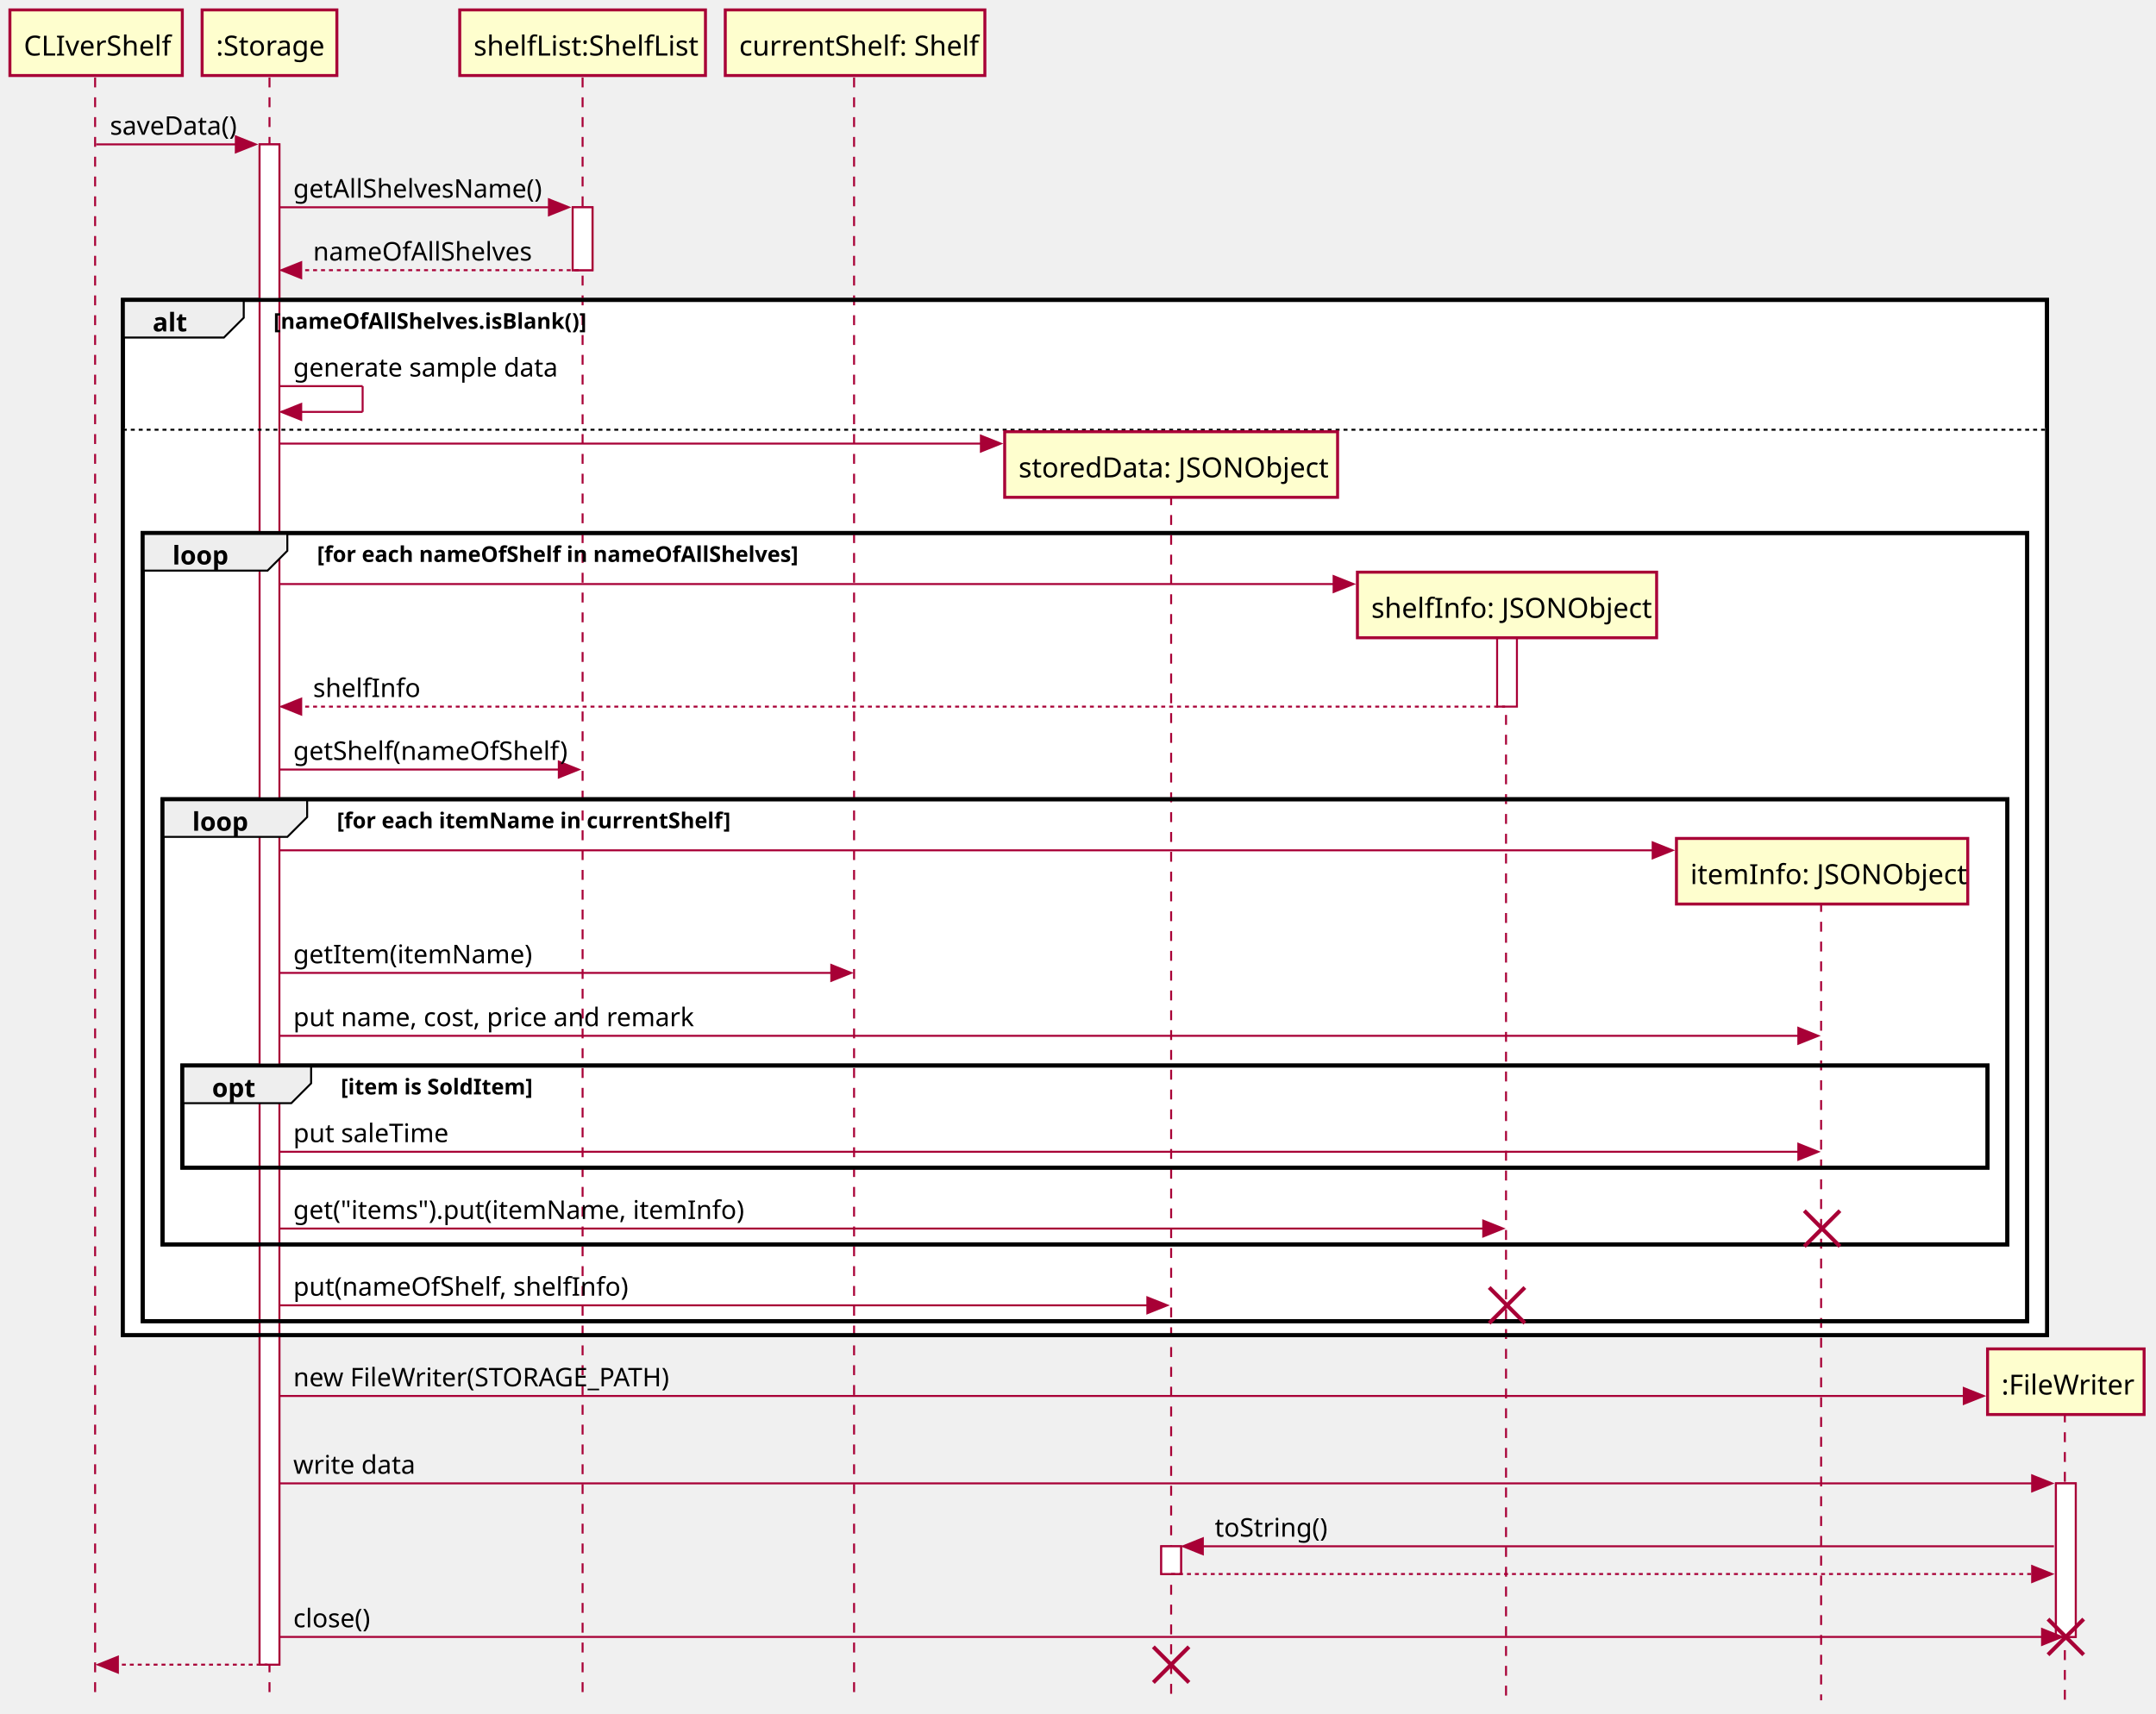
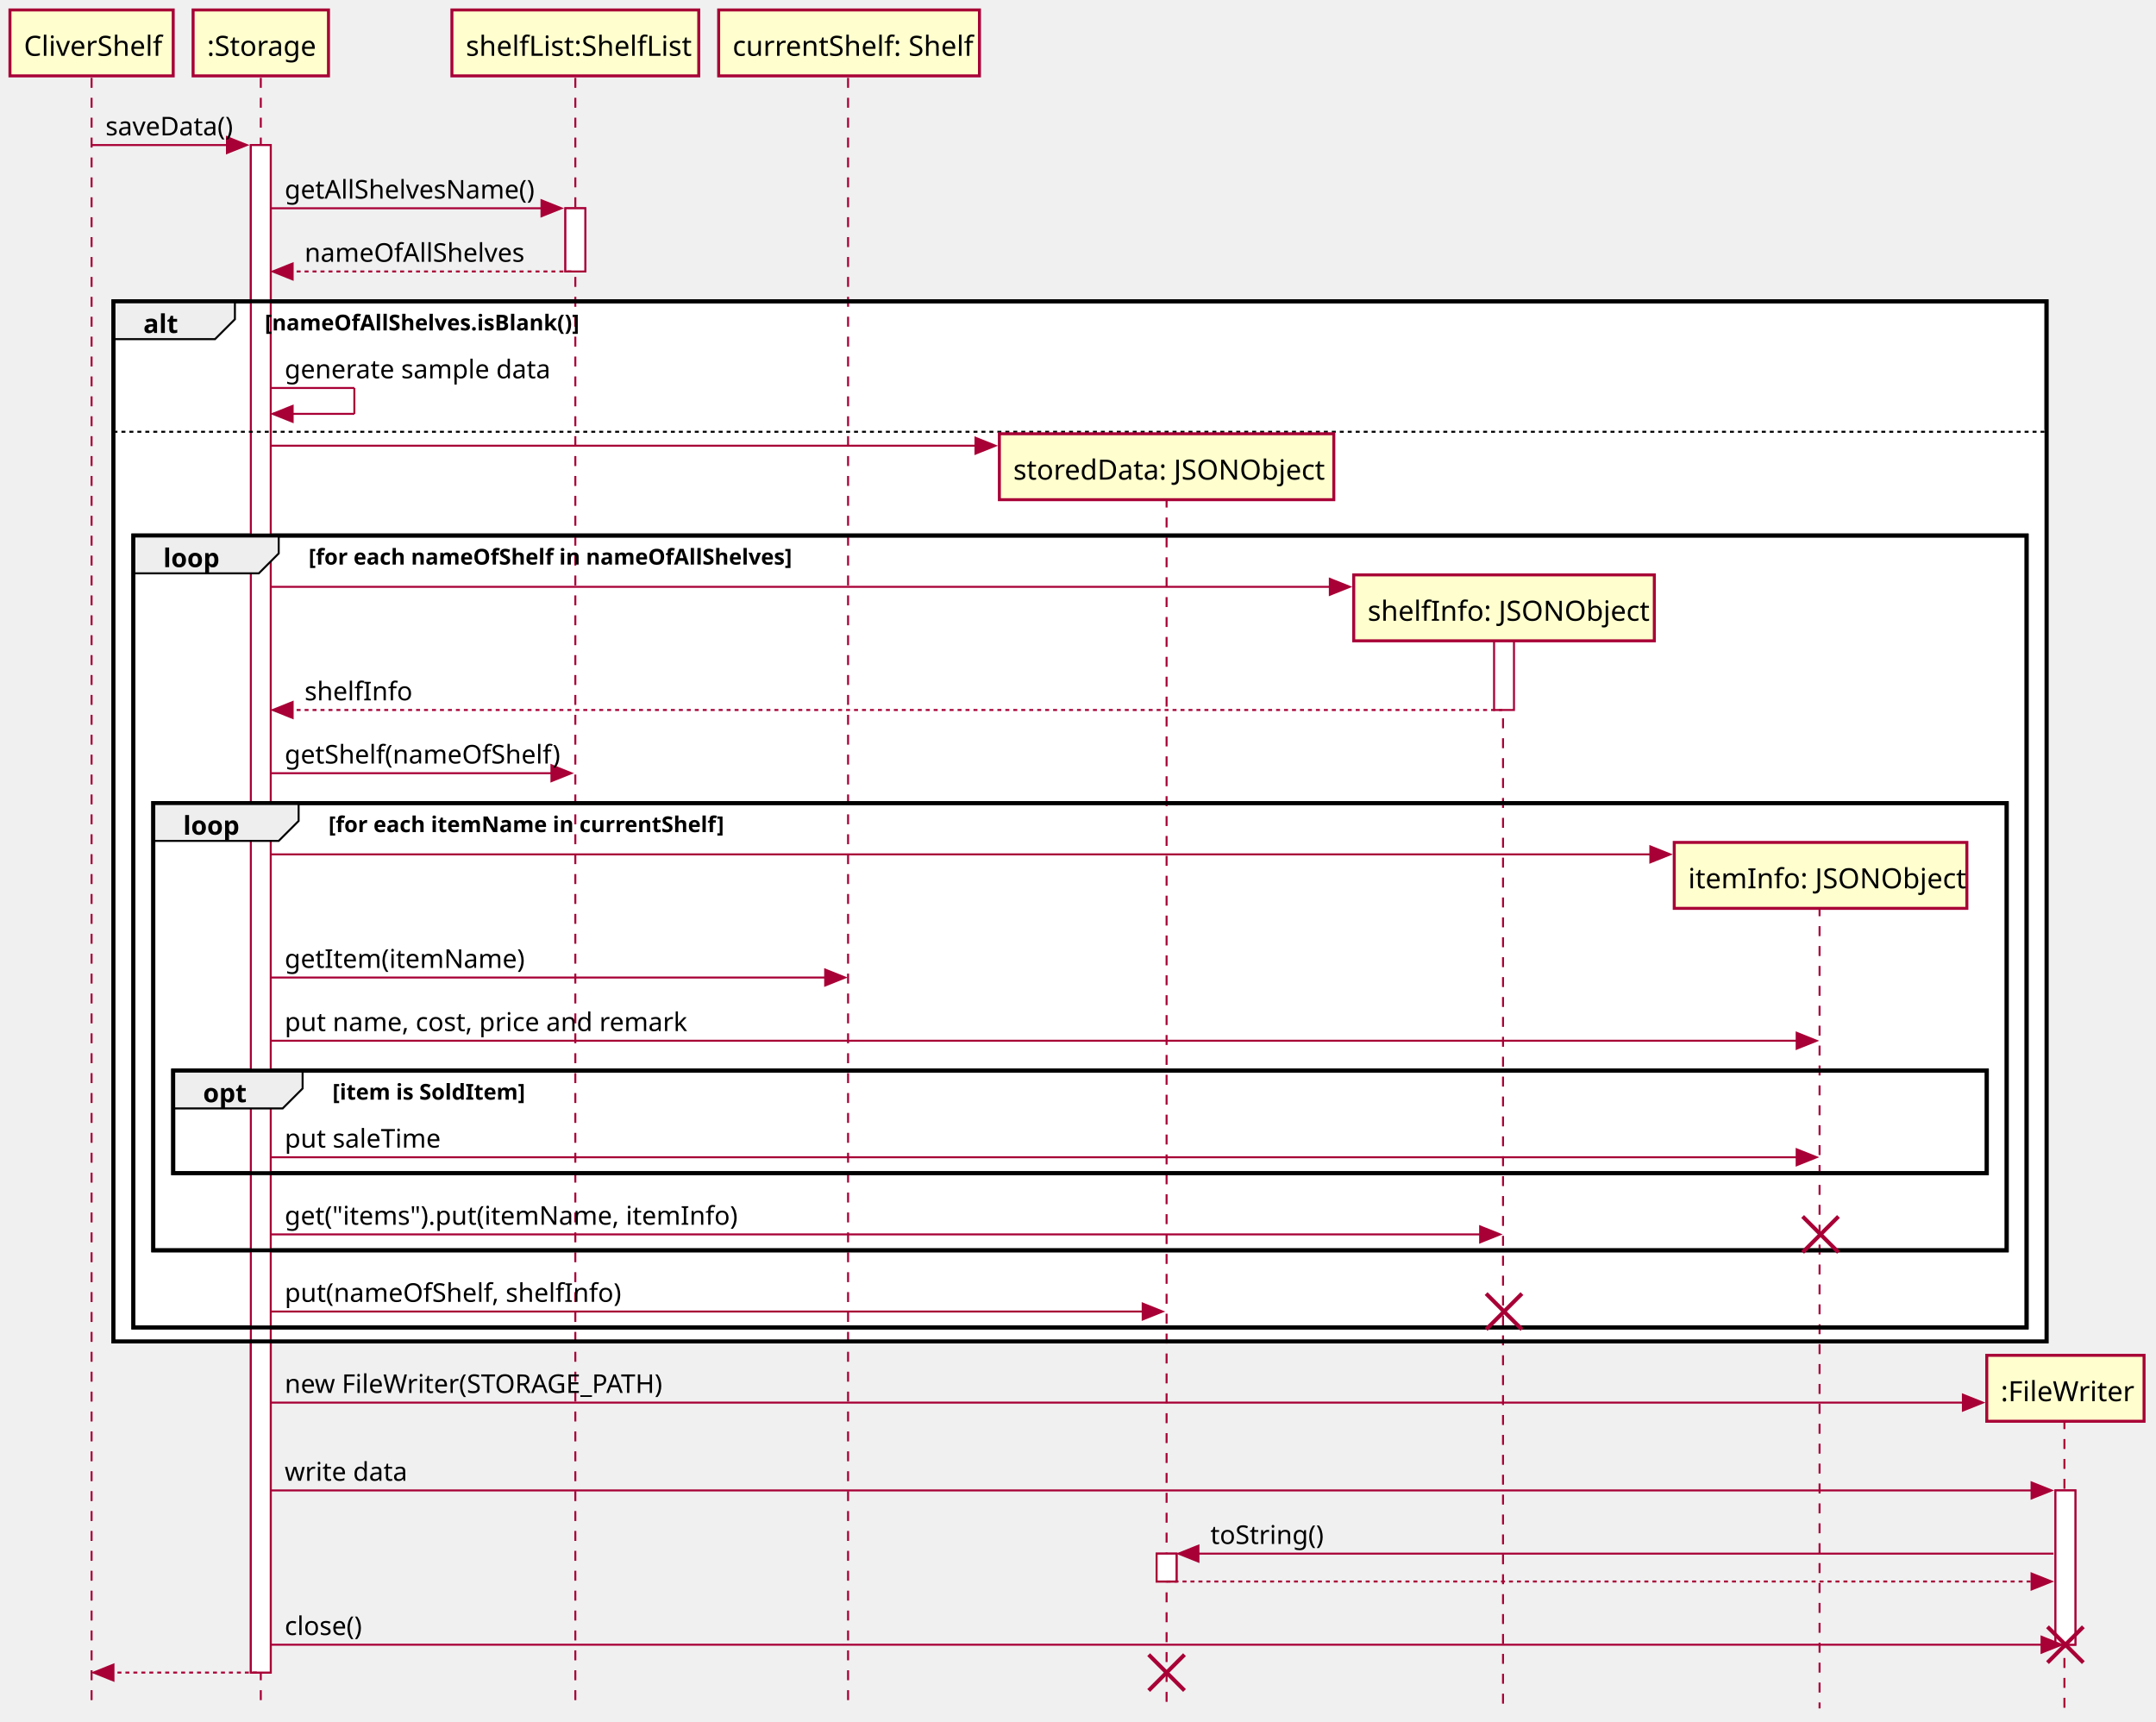
- <svg xmlns="http://www.w3.org/2000/svg" contentScriptType="application/ecmascript" contentStyleType="text/css" height="865px" preserveAspectRatio="none" style="width:1088px;height:865px;background:#FFFFFF;" version="1.1" viewBox="0 0 1088 865" width="1088px" zoomAndPan="magnify">
+ <svg xmlns="http://www.w3.org/2000/svg" contentScriptType="application/ecmascript" contentStyleType="text/css" height="865px" preserveAspectRatio="none" style="width:1083px;height:865px;background:#FFFFFF;" version="1.1" viewBox="0 0 1083 865" width="1083px" zoomAndPan="magnify">
  <defs />
  <g>
-     <rect fill="#FFFFFF" height="767.397" style="stroke:#A80036;stroke-width:1.0;" width="10" x="131" y="72.874" />
-     <rect fill="#FFFFFF" height="31.754" style="stroke:#A80036;stroke-width:1.0;" width="10" x="289" y="104.629" />
-     <rect fill="#FFFFFF" height="14" style="stroke:#A80036;stroke-width:1.0;" width="10" x="586" y="780.517" />
-     <rect fill="#FFFFFF" height="51.874" style="stroke:#A80036;stroke-width:1.0;" width="10" x="755.5" y="304.812" />
-     <rect fill="#FFFFFF" height="77.509" style="stroke:#A80036;stroke-width:1.0;" width="10" x="1037.5" y="748.763" />
-     <rect fill="#FFFFFF" height="522.505" style="stroke:#000000;stroke-width:2.0;" width="971" x="62" y="151.383" />
-     <rect fill="#FFFFFF" height="457.973" style="stroke:none;stroke-width:1.0;" width="971" x="62" y="215.915" />
-     <rect fill="#FFFFFF" height="397.853" style="stroke:#000000;stroke-width:2.0;" width="951" x="72" y="269.035" />
-     <rect fill="#FFFFFF" height="224.692" style="stroke:#000000;stroke-width:2.0;" width="931" x="82" y="403.441" />
-     <rect fill="#FFFFFF" height="51.532" style="stroke:#000000;stroke-width:2.0;" width="911" x="92" y="537.848" />
-     <line style="stroke:#A80036;stroke-width:1.0;stroke-dasharray:5.0,5.0;" x1="48" x2="48" y1="39.12" y2="858.271" />
-     <line style="stroke:#A80036;stroke-width:1.0;stroke-dasharray:5.0,5.0;" x1="136" x2="136" y1="39.12" y2="858.271" />
-     <line style="stroke:#A80036;stroke-width:1.0;stroke-dasharray:5.0,5.0;" x1="294" x2="294" y1="39.12" y2="858.271" />
-     <line style="stroke:#A80036;stroke-width:1.0;stroke-dasharray:5.0,5.0;" x1="431" x2="431" y1="39.12" y2="858.271" />
-     <line style="stroke:#A80036;stroke-width:1.0;stroke-dasharray:5.0,5.0;" x1="591" x2="591" y1="249.975" y2="858.271" />
-     <line style="stroke:#A80036;stroke-width:1.0;stroke-dasharray:5.0,5.0;" x1="760" x2="760" y1="320.873" y2="858.271" />
-     <line style="stroke:#A80036;stroke-width:1.0;stroke-dasharray:5.0,5.0;" x1="919" x2="919" y1="455.279" y2="858.271" />
-     <line style="stroke:#A80036;stroke-width:1.0;stroke-dasharray:5.0,5.0;" x1="1042" x2="1042" y1="712.948" y2="858.271" />
-     <rect fill="#FEFECE" height="33.12" style="stroke:#A80036;stroke-width:1.5;" width="87" x="5" y="5" />
-     <text fill="#000000" font-family="sans-serif" font-size="14" lengthAdjust="spacing" textLength="73" x="12" y="28.044">CLIverShelf</text>
-     <rect fill="#FEFECE" height="33.12" style="stroke:#A80036;stroke-width:1.5;" width="68" x="102" y="5" />
-     <text fill="#000000" font-family="sans-serif" font-size="14" lengthAdjust="spacing" textLength="54" x="109" y="28.044">:Storage</text>
-     <rect fill="#FEFECE" height="33.12" style="stroke:#A80036;stroke-width:1.5;" width="124" x="232" y="5" />
-     <text fill="#000000" font-family="sans-serif" font-size="14" lengthAdjust="spacing" textLength="110" x="239" y="28.044">shelfList:ShelfList</text>
-     <rect fill="#FEFECE" height="33.12" style="stroke:#A80036;stroke-width:1.5;" width="131" x="366" y="5" />
-     <text fill="#000000" font-family="sans-serif" font-size="14" lengthAdjust="spacing" textLength="117" x="373" y="28.044">currentShelf: Shelf</text>
-     <rect fill="#FFFFFF" height="767.397" style="stroke:#A80036;stroke-width:1.0;" width="10" x="131" y="72.874" />
-     <rect fill="#FFFFFF" height="31.754" style="stroke:#A80036;stroke-width:1.0;" width="10" x="289" y="104.629" />
-     <rect fill="#FFFFFF" height="14" style="stroke:#A80036;stroke-width:1.0;" width="10" x="586" y="780.517" />
-     <rect fill="#FFFFFF" height="51.874" style="stroke:#A80036;stroke-width:1.0;" width="10" x="755.5" y="304.812" />
-     <rect fill="#FFFFFF" height="77.509" style="stroke:#A80036;stroke-width:1.0;" width="10" x="1037.5" y="748.763" />
-     <polygon fill="#A80036" points="119,68.874,129,72.874,119,76.874" style="stroke:#A80036;stroke-width:1.0;" />
-     <line style="stroke:#A80036;stroke-width:1.0;" x1="48.5" x2="125" y1="72.874" y2="72.874" />
-     <text fill="#000000" font-family="sans-serif" font-size="13" lengthAdjust="spacing" textLength="61" x="55.5" y="68.018">saveData()</text>
-     <polygon fill="#A80036" points="277,100.629,287,104.629,277,108.629" style="stroke:#A80036;stroke-width:1.0;" />
-     <line style="stroke:#A80036;stroke-width:1.0;" x1="141" x2="283" y1="104.629" y2="104.629" />
-     <text fill="#000000" font-family="sans-serif" font-size="13" lengthAdjust="spacing" textLength="120" x="148" y="99.772">getAllShelvesName()</text>
-     <polygon fill="#A80036" points="152,132.383,142,136.383,152,140.383" style="stroke:#A80036;stroke-width:1.0;" />
-     <line style="stroke:#A80036;stroke-width:1.0;stroke-dasharray:2.0,2.0;" x1="146" x2="293" y1="136.383" y2="136.383" />
-     <text fill="#000000" font-family="sans-serif" font-size="13" lengthAdjust="spacing" textLength="105" x="158" y="131.527">nameOfAllShelves</text>
-     <path d="M62,151.383 L123,151.383 L123,160.383 L113,170.383 L62,170.383 L62,151.383 " fill="#EEEEEE" style="stroke:#000000;stroke-width:1.0;" />
-     <rect fill="none" height="522.505" style="stroke:#000000;stroke-width:2.0;" width="971" x="62" y="151.383" />
-     <text fill="#000000" font-family="sans-serif" font-size="13" font-weight="bold" lengthAdjust="spacing" textLength="16" x="77" y="167.281">alt</text>
-     <text fill="#000000" font-family="sans-serif" font-size="11" font-weight="bold" lengthAdjust="spacing" textLength="160" x="138" y="165.989">[nameOfAllShelves.isBlank()]</text>
-     <line style="stroke:#A80036;stroke-width:1.0;" x1="141" x2="183" y1="194.915" y2="194.915" />
-     <line style="stroke:#A80036;stroke-width:1.0;" x1="183" x2="183" y1="194.915" y2="207.915" />
-     <line style="stroke:#A80036;stroke-width:1.0;" x1="142" x2="183" y1="207.915" y2="207.915" />
-     <polygon fill="#A80036" points="152,203.915,142,207.915,152,211.915" style="stroke:#A80036;stroke-width:1.0;" />
-     <text fill="#000000" font-family="sans-serif" font-size="13" lengthAdjust="spacing" textLength="125" x="148" y="190.059">generate sample data</text>
-     <line style="stroke:#000000;stroke-width:1.0;stroke-dasharray:2.0,2.0;" x1="62" x2="1033" y1="216.915" y2="216.915" />
-     <polygon fill="#A80036" points="495,219.915,505,223.915,495,227.915" style="stroke:#A80036;stroke-width:1.0;" />
-     <line style="stroke:#A80036;stroke-width:1.0;" x1="141" x2="501" y1="223.915" y2="223.915" />
-     <rect fill="#FEFECE" height="33.12" style="stroke:#A80036;stroke-width:1.5;" width="168" x="507" y="217.915" />
-     <text fill="#000000" font-family="sans-serif" font-size="14" lengthAdjust="spacing" textLength="154" x="514" y="240.959">storedData: JSONObject</text>
-     <path d="M72,269.035 L145,269.035 L145,278.035 L135,288.035 L72,288.035 L72,269.035 " fill="#EEEEEE" style="stroke:#000000;stroke-width:1.0;" />
-     <rect fill="none" height="397.853" style="stroke:#000000;stroke-width:2.0;" width="951" x="72" y="269.035" />
-     <text fill="#000000" font-family="sans-serif" font-size="13" font-weight="bold" lengthAdjust="spacing" textLength="28" x="87" y="284.933">loop</text>
-     <text fill="#000000" font-family="sans-serif" font-size="11" font-weight="bold" lengthAdjust="spacing" textLength="244" x="160" y="283.641">[for each nameOfShelf in nameOfAllShelves]</text>
-     <polygon fill="#A80036" points="673,290.812,683,294.812,673,298.812" style="stroke:#A80036;stroke-width:1.0;" />
-     <line style="stroke:#A80036;stroke-width:1.0;" x1="141" x2="679" y1="294.812" y2="294.812" />
-     <rect fill="#FEFECE" height="33.12" style="stroke:#A80036;stroke-width:1.5;" width="151" x="685" y="288.812" />
-     <text fill="#000000" font-family="sans-serif" font-size="14" lengthAdjust="spacing" textLength="137" x="692" y="311.856">shelfInfo: JSONObject</text>
-     <polygon fill="#A80036" points="152,352.687,142,356.687,152,360.687" style="stroke:#A80036;stroke-width:1.0;" />
-     <line style="stroke:#A80036;stroke-width:1.0;stroke-dasharray:2.0,2.0;" x1="146" x2="759.5" y1="356.687" y2="356.687" />
-     <text fill="#000000" font-family="sans-serif" font-size="13" lengthAdjust="spacing" textLength="47" x="158" y="351.831">shelfInfo</text>
-     <polygon fill="#A80036" points="282,384.441,292,388.441,282,392.441" style="stroke:#A80036;stroke-width:1.0;" />
-     <line style="stroke:#A80036;stroke-width:1.0;" x1="141" x2="288" y1="388.441" y2="388.441" />
-     <text fill="#000000" font-family="sans-serif" font-size="13" lengthAdjust="spacing" textLength="129" x="148" y="383.585">getShelf(nameOfShelf)</text>
-     <path d="M82,403.441 L155,403.441 L155,412.441 L145,422.441 L82,422.441 L82,403.441 " fill="#EEEEEE" style="stroke:#000000;stroke-width:1.0;" />
-     <rect fill="none" height="224.692" style="stroke:#000000;stroke-width:2.0;" width="931" x="82" y="403.441" />
-     <text fill="#000000" font-family="sans-serif" font-size="13" font-weight="bold" lengthAdjust="spacing" textLength="28" x="97" y="419.339">loop</text>
-     <text fill="#000000" font-family="sans-serif" font-size="11" font-weight="bold" lengthAdjust="spacing" textLength="197" x="170" y="418.047">[for each itemName in currentShelf]</text>
-     <polygon fill="#A80036" points="834,425.219,844,429.219,834,433.219" style="stroke:#A80036;stroke-width:1.0;" />
-     <line style="stroke:#A80036;stroke-width:1.0;" x1="141" x2="840" y1="429.219" y2="429.219" />
-     <rect fill="#FEFECE" height="33.12" style="stroke:#A80036;stroke-width:1.5;" width="147" x="846" y="423.219" />
-     <text fill="#000000" font-family="sans-serif" font-size="14" lengthAdjust="spacing" textLength="133" x="853" y="446.263">itemInfo: JSONObject</text>
-     <polygon fill="#A80036" points="419.5,487.093,429.5,491.093,419.5,495.093" style="stroke:#A80036;stroke-width:1.0;" />
-     <line style="stroke:#A80036;stroke-width:1.0;" x1="141" x2="425.5" y1="491.093" y2="491.093" />
-     <text fill="#000000" font-family="sans-serif" font-size="13" lengthAdjust="spacing" textLength="110" x="148" y="486.237">getItem(itemName)</text>
-     <polygon fill="#A80036" points="907.5,518.848,917.5,522.848,907.5,526.848" style="stroke:#A80036;stroke-width:1.0;" />
-     <line style="stroke:#A80036;stroke-width:1.0;" x1="141" x2="913.5" y1="522.848" y2="522.848" />
-     <text fill="#000000" font-family="sans-serif" font-size="13" lengthAdjust="spacing" textLength="192" x="148" y="517.991">put name, cost, price and remark</text>
-     <path d="M92,537.848 L157,537.848 L157,546.848 L147,556.848 L92,556.848 L92,537.848 " fill="#EEEEEE" style="stroke:#000000;stroke-width:1.0;" />
-     <rect fill="none" height="51.532" style="stroke:#000000;stroke-width:2.0;" width="911" x="92" y="537.848" />
-     <text fill="#000000" font-family="sans-serif" font-size="13" font-weight="bold" lengthAdjust="spacing" textLength="20" x="107" y="553.746">opt</text>
-     <text fill="#000000" font-family="sans-serif" font-size="11" font-weight="bold" lengthAdjust="spacing" textLength="98" x="172" y="552.454">[item is SoldItem]</text>
-     <polygon fill="#A80036" points="907.5,577.379,917.5,581.379,907.5,585.379" style="stroke:#A80036;stroke-width:1.0;" />
-     <line style="stroke:#A80036;stroke-width:1.0;" x1="141" x2="913.5" y1="581.379" y2="581.379" />
-     <text fill="#000000" font-family="sans-serif" font-size="13" lengthAdjust="spacing" textLength="74" x="148" y="576.523">put saleTime</text>
-     <polygon fill="#A80036" points="748.5,616.134,758.5,620.134,748.5,624.134" style="stroke:#A80036;stroke-width:1.0;" />
-     <line style="stroke:#A80036;stroke-width:1.0;" x1="141" x2="754.5" y1="620.134" y2="620.134" />
-     <text fill="#000000" font-family="sans-serif" font-size="13" lengthAdjust="spacing" textLength="210" x="148" y="615.277">get("items").put(itemName, itemInfo)</text>
-     <line style="stroke:#A80036;stroke-width:2.0;" x1="910.5" x2="928.5" y1="611.134" y2="629.134" />
-     <line style="stroke:#A80036;stroke-width:2.0;" x1="910.5" x2="928.5" y1="629.134" y2="611.134" />
-     <polygon fill="#A80036" points="579,654.888,589,658.888,579,662.888" style="stroke:#A80036;stroke-width:1.0;" />
-     <line style="stroke:#A80036;stroke-width:1.0;" x1="141" x2="585" y1="658.888" y2="658.888" />
-     <text fill="#000000" font-family="sans-serif" font-size="13" lengthAdjust="spacing" textLength="155" x="148" y="654.032">put(nameOfShelf, shelfInfo)</text>
-     <line style="stroke:#A80036;stroke-width:2.0;" x1="751.5" x2="769.5" y1="649.888" y2="667.888" />
-     <line style="stroke:#A80036;stroke-width:2.0;" x1="751.5" x2="769.5" y1="667.888" y2="649.888" />
-     <polygon fill="#A80036" points="991,700.643,1001,704.643,991,708.643" style="stroke:#A80036;stroke-width:1.0;" />
-     <line style="stroke:#A80036;stroke-width:1.0;" x1="141" x2="997" y1="704.643" y2="704.643" />
-     <text fill="#000000" font-family="sans-serif" font-size="13" lengthAdjust="spacing" textLength="195" x="148" y="699.786">new FileWriter(STORAGE_PATH)</text>
-     <rect fill="#FEFECE" height="33.12" style="stroke:#A80036;stroke-width:1.5;" width="79" x="1003" y="680.888" />
-     <text fill="#000000" font-family="sans-serif" font-size="14" lengthAdjust="spacing" textLength="65" x="1010" y="703.932">:FileWriter</text>
-     <polygon fill="#A80036" points="1025.5,744.763,1035.5,748.763,1025.5,752.763" style="stroke:#A80036;stroke-width:1.0;" />
-     <line style="stroke:#A80036;stroke-width:1.0;" x1="141" x2="1031.5" y1="748.763" y2="748.763" />
-     <text fill="#000000" font-family="sans-serif" font-size="13" lengthAdjust="spacing" textLength="56" x="148" y="743.906">write data</text>
-     <polygon fill="#A80036" points="607,776.517,597,780.517,607,784.517" style="stroke:#A80036;stroke-width:1.0;" />
-     <line style="stroke:#A80036;stroke-width:1.0;" x1="601" x2="1036.5" y1="780.517" y2="780.517" />
-     <text fill="#000000" font-family="sans-serif" font-size="13" lengthAdjust="spacing" textLength="53" x="613" y="775.661">toString()</text>
-     <polygon fill="#A80036" points="1025.5,790.517,1035.5,794.517,1025.5,798.517" style="stroke:#A80036;stroke-width:1.0;" />
-     <line style="stroke:#A80036;stroke-width:1.0;stroke-dasharray:2.0,2.0;" x1="591" x2="1031.5" y1="794.517" y2="794.517" />
-     <polygon fill="#A80036" points="1030.5,822.271,1040.5,826.271,1030.5,830.271" style="stroke:#A80036;stroke-width:1.0;" />
-     <line style="stroke:#A80036;stroke-width:1.0;" x1="141" x2="1036.5" y1="826.271" y2="826.271" />
-     <text fill="#000000" font-family="sans-serif" font-size="13" lengthAdjust="spacing" textLength="39" x="148" y="821.415">close()</text>
-     <line style="stroke:#A80036;stroke-width:2.0;" x1="1033.5" x2="1051.5" y1="817.271" y2="835.271" />
-     <line style="stroke:#A80036;stroke-width:2.0;" x1="1033.5" x2="1051.5" y1="835.271" y2="817.271" />
-     <polygon fill="#A80036" points="59.5,836.271,49.5,840.271,59.5,844.271" style="stroke:#A80036;stroke-width:1.0;" />
-     <line style="stroke:#A80036;stroke-width:1.0;stroke-dasharray:2.0,2.0;" x1="53.5" x2="135" y1="840.271" y2="840.271" />
-     <line style="stroke:#A80036;stroke-width:2.0;" x1="582" x2="600" y1="831.271" y2="849.271" />
-     <line style="stroke:#A80036;stroke-width:2.0;" x1="582" x2="600" y1="849.271" y2="831.271" />
+     <rect fill="#FFFFFF" height="767.397" style="stroke:#A80036;stroke-width:1.0;" width="10" x="126" y="72.874" />
+     <rect fill="#FFFFFF" height="31.754" style="stroke:#A80036;stroke-width:1.0;" width="10" x="284" y="104.629" />
+     <rect fill="#FFFFFF" height="14" style="stroke:#A80036;stroke-width:1.0;" width="10" x="581" y="780.517" />
+     <rect fill="#FFFFFF" height="51.874" style="stroke:#A80036;stroke-width:1.0;" width="10" x="750.5" y="304.812" />
+     <rect fill="#FFFFFF" height="77.509" style="stroke:#A80036;stroke-width:1.0;" width="10" x="1032.5" y="748.763" />
+     <rect fill="#FFFFFF" height="522.505" style="stroke:#000000;stroke-width:2.0;" width="971" x="57" y="151.383" />
+     <rect fill="#FFFFFF" height="457.973" style="stroke:none;stroke-width:1.0;" width="971" x="57" y="215.915" />
+     <rect fill="#FFFFFF" height="397.853" style="stroke:#000000;stroke-width:2.0;" width="951" x="67" y="269.035" />
+     <rect fill="#FFFFFF" height="224.692" style="stroke:#000000;stroke-width:2.0;" width="931" x="77" y="403.441" />
+     <rect fill="#FFFFFF" height="51.532" style="stroke:#000000;stroke-width:2.0;" width="911" x="87" y="537.848" />
+     <line style="stroke:#A80036;stroke-width:1.0;stroke-dasharray:5.0,5.0;" x1="46" x2="46" y1="39.12" y2="858.271" />
+     <line style="stroke:#A80036;stroke-width:1.0;stroke-dasharray:5.0,5.0;" x1="131" x2="131" y1="39.12" y2="858.271" />
+     <line style="stroke:#A80036;stroke-width:1.0;stroke-dasharray:5.0,5.0;" x1="289" x2="289" y1="39.12" y2="858.271" />
+     <line style="stroke:#A80036;stroke-width:1.0;stroke-dasharray:5.0,5.0;" x1="426" x2="426" y1="39.12" y2="858.271" />
+     <line style="stroke:#A80036;stroke-width:1.0;stroke-dasharray:5.0,5.0;" x1="586" x2="586" y1="249.975" y2="858.271" />
+     <line style="stroke:#A80036;stroke-width:1.0;stroke-dasharray:5.0,5.0;" x1="755" x2="755" y1="320.873" y2="858.271" />
+     <line style="stroke:#A80036;stroke-width:1.0;stroke-dasharray:5.0,5.0;" x1="914" x2="914" y1="455.279" y2="858.271" />
+     <line style="stroke:#A80036;stroke-width:1.0;stroke-dasharray:5.0,5.0;" x1="1037" x2="1037" y1="712.948" y2="858.271" />
+     <rect fill="#FEFECE" height="33.12" style="stroke:#A80036;stroke-width:1.5;" width="82" x="5" y="5" />
+     <text fill="#000000" font-family="sans-serif" font-size="14" lengthAdjust="spacing" textLength="68" x="12" y="28.044">CliverShelf</text>
+     <rect fill="#FEFECE" height="33.12" style="stroke:#A80036;stroke-width:1.5;" width="68" x="97" y="5" />
+     <text fill="#000000" font-family="sans-serif" font-size="14" lengthAdjust="spacing" textLength="54" x="104" y="28.044">:Storage</text>
+     <rect fill="#FEFECE" height="33.12" style="stroke:#A80036;stroke-width:1.5;" width="124" x="227" y="5" />
+     <text fill="#000000" font-family="sans-serif" font-size="14" lengthAdjust="spacing" textLength="110" x="234" y="28.044">shelfList:ShelfList</text>
+     <rect fill="#FEFECE" height="33.12" style="stroke:#A80036;stroke-width:1.5;" width="131" x="361" y="5" />
+     <text fill="#000000" font-family="sans-serif" font-size="14" lengthAdjust="spacing" textLength="117" x="368" y="28.044">currentShelf: Shelf</text>
+     <rect fill="#FFFFFF" height="767.397" style="stroke:#A80036;stroke-width:1.0;" width="10" x="126" y="72.874" />
+     <rect fill="#FFFFFF" height="31.754" style="stroke:#A80036;stroke-width:1.0;" width="10" x="284" y="104.629" />
+     <rect fill="#FFFFFF" height="14" style="stroke:#A80036;stroke-width:1.0;" width="10" x="581" y="780.517" />
+     <rect fill="#FFFFFF" height="51.874" style="stroke:#A80036;stroke-width:1.0;" width="10" x="750.5" y="304.812" />
+     <rect fill="#FFFFFF" height="77.509" style="stroke:#A80036;stroke-width:1.0;" width="10" x="1032.5" y="748.763" />
+     <polygon fill="#A80036" points="114,68.874,124,72.874,114,76.874" style="stroke:#A80036;stroke-width:1.0;" />
+     <line style="stroke:#A80036;stroke-width:1.0;" x1="46" x2="120" y1="72.874" y2="72.874" />
+     <text fill="#000000" font-family="sans-serif" font-size="13" lengthAdjust="spacing" textLength="61" x="53" y="68.018">saveData()</text>
+     <polygon fill="#A80036" points="272,100.629,282,104.629,272,108.629" style="stroke:#A80036;stroke-width:1.0;" />
+     <line style="stroke:#A80036;stroke-width:1.0;" x1="136" x2="278" y1="104.629" y2="104.629" />
+     <text fill="#000000" font-family="sans-serif" font-size="13" lengthAdjust="spacing" textLength="120" x="143" y="99.772">getAllShelvesName()</text>
+     <polygon fill="#A80036" points="147,132.383,137,136.383,147,140.383" style="stroke:#A80036;stroke-width:1.0;" />
+     <line style="stroke:#A80036;stroke-width:1.0;stroke-dasharray:2.0,2.0;" x1="141" x2="288" y1="136.383" y2="136.383" />
+     <text fill="#000000" font-family="sans-serif" font-size="13" lengthAdjust="spacing" textLength="105" x="153" y="131.527">nameOfAllShelves</text>
+     <path d="M57,151.383 L118,151.383 L118,160.383 L108,170.383 L57,170.383 L57,151.383 " fill="#EEEEEE" style="stroke:#000000;stroke-width:1.0;" />
+     <rect fill="none" height="522.505" style="stroke:#000000;stroke-width:2.0;" width="971" x="57" y="151.383" />
+     <text fill="#000000" font-family="sans-serif" font-size="13" font-weight="bold" lengthAdjust="spacing" textLength="16" x="72" y="167.281">alt</text>
+     <text fill="#000000" font-family="sans-serif" font-size="11" font-weight="bold" lengthAdjust="spacing" textLength="160" x="133" y="165.989">[nameOfAllShelves.isBlank()]</text>
+     <line style="stroke:#A80036;stroke-width:1.0;" x1="136" x2="178" y1="194.915" y2="194.915" />
+     <line style="stroke:#A80036;stroke-width:1.0;" x1="178" x2="178" y1="194.915" y2="207.915" />
+     <line style="stroke:#A80036;stroke-width:1.0;" x1="137" x2="178" y1="207.915" y2="207.915" />
+     <polygon fill="#A80036" points="147,203.915,137,207.915,147,211.915" style="stroke:#A80036;stroke-width:1.0;" />
+     <text fill="#000000" font-family="sans-serif" font-size="13" lengthAdjust="spacing" textLength="125" x="143" y="190.059">generate sample data</text>
+     <line style="stroke:#000000;stroke-width:1.0;stroke-dasharray:2.0,2.0;" x1="57" x2="1028" y1="216.915" y2="216.915" />
+     <polygon fill="#A80036" points="490,219.915,500,223.915,490,227.915" style="stroke:#A80036;stroke-width:1.0;" />
+     <line style="stroke:#A80036;stroke-width:1.0;" x1="136" x2="496" y1="223.915" y2="223.915" />
+     <rect fill="#FEFECE" height="33.12" style="stroke:#A80036;stroke-width:1.5;" width="168" x="502" y="217.915" />
+     <text fill="#000000" font-family="sans-serif" font-size="14" lengthAdjust="spacing" textLength="154" x="509" y="240.959">storedData: JSONObject</text>
+     <path d="M67,269.035 L140,269.035 L140,278.035 L130,288.035 L67,288.035 L67,269.035 " fill="#EEEEEE" style="stroke:#000000;stroke-width:1.0;" />
+     <rect fill="none" height="397.853" style="stroke:#000000;stroke-width:2.0;" width="951" x="67" y="269.035" />
+     <text fill="#000000" font-family="sans-serif" font-size="13" font-weight="bold" lengthAdjust="spacing" textLength="28" x="82" y="284.933">loop</text>
+     <text fill="#000000" font-family="sans-serif" font-size="11" font-weight="bold" lengthAdjust="spacing" textLength="244" x="155" y="283.641">[for each nameOfShelf in nameOfAllShelves]</text>
+     <polygon fill="#A80036" points="668,290.812,678,294.812,668,298.812" style="stroke:#A80036;stroke-width:1.0;" />
+     <line style="stroke:#A80036;stroke-width:1.0;" x1="136" x2="674" y1="294.812" y2="294.812" />
+     <rect fill="#FEFECE" height="33.12" style="stroke:#A80036;stroke-width:1.5;" width="151" x="680" y="288.812" />
+     <text fill="#000000" font-family="sans-serif" font-size="14" lengthAdjust="spacing" textLength="137" x="687" y="311.856">shelfInfo: JSONObject</text>
+     <polygon fill="#A80036" points="147,352.687,137,356.687,147,360.687" style="stroke:#A80036;stroke-width:1.0;" />
+     <line style="stroke:#A80036;stroke-width:1.0;stroke-dasharray:2.0,2.0;" x1="141" x2="754.5" y1="356.687" y2="356.687" />
+     <text fill="#000000" font-family="sans-serif" font-size="13" lengthAdjust="spacing" textLength="47" x="153" y="351.831">shelfInfo</text>
+     <polygon fill="#A80036" points="277,384.441,287,388.441,277,392.441" style="stroke:#A80036;stroke-width:1.0;" />
+     <line style="stroke:#A80036;stroke-width:1.0;" x1="136" x2="283" y1="388.441" y2="388.441" />
+     <text fill="#000000" font-family="sans-serif" font-size="13" lengthAdjust="spacing" textLength="129" x="143" y="383.585">getShelf(nameOfShelf)</text>
+     <path d="M77,403.441 L150,403.441 L150,412.441 L140,422.441 L77,422.441 L77,403.441 " fill="#EEEEEE" style="stroke:#000000;stroke-width:1.0;" />
+     <rect fill="none" height="224.692" style="stroke:#000000;stroke-width:2.0;" width="931" x="77" y="403.441" />
+     <text fill="#000000" font-family="sans-serif" font-size="13" font-weight="bold" lengthAdjust="spacing" textLength="28" x="92" y="419.339">loop</text>
+     <text fill="#000000" font-family="sans-serif" font-size="11" font-weight="bold" lengthAdjust="spacing" textLength="197" x="165" y="418.047">[for each itemName in currentShelf]</text>
+     <polygon fill="#A80036" points="829,425.219,839,429.219,829,433.219" style="stroke:#A80036;stroke-width:1.0;" />
+     <line style="stroke:#A80036;stroke-width:1.0;" x1="136" x2="835" y1="429.219" y2="429.219" />
+     <rect fill="#FEFECE" height="33.12" style="stroke:#A80036;stroke-width:1.5;" width="147" x="841" y="423.219" />
+     <text fill="#000000" font-family="sans-serif" font-size="14" lengthAdjust="spacing" textLength="133" x="848" y="446.263">itemInfo: JSONObject</text>
+     <polygon fill="#A80036" points="414.5,487.093,424.5,491.093,414.5,495.093" style="stroke:#A80036;stroke-width:1.0;" />
+     <line style="stroke:#A80036;stroke-width:1.0;" x1="136" x2="420.5" y1="491.093" y2="491.093" />
+     <text fill="#000000" font-family="sans-serif" font-size="13" lengthAdjust="spacing" textLength="110" x="143" y="486.237">getItem(itemName)</text>
+     <polygon fill="#A80036" points="902.5,518.848,912.5,522.848,902.5,526.848" style="stroke:#A80036;stroke-width:1.0;" />
+     <line style="stroke:#A80036;stroke-width:1.0;" x1="136" x2="908.5" y1="522.848" y2="522.848" />
+     <text fill="#000000" font-family="sans-serif" font-size="13" lengthAdjust="spacing" textLength="192" x="143" y="517.991">put name, cost, price and remark</text>
+     <path d="M87,537.848 L152,537.848 L152,546.848 L142,556.848 L87,556.848 L87,537.848 " fill="#EEEEEE" style="stroke:#000000;stroke-width:1.0;" />
+     <rect fill="none" height="51.532" style="stroke:#000000;stroke-width:2.0;" width="911" x="87" y="537.848" />
+     <text fill="#000000" font-family="sans-serif" font-size="13" font-weight="bold" lengthAdjust="spacing" textLength="20" x="102" y="553.746">opt</text>
+     <text fill="#000000" font-family="sans-serif" font-size="11" font-weight="bold" lengthAdjust="spacing" textLength="98" x="167" y="552.454">[item is SoldItem]</text>
+     <polygon fill="#A80036" points="902.5,577.379,912.5,581.379,902.5,585.379" style="stroke:#A80036;stroke-width:1.0;" />
+     <line style="stroke:#A80036;stroke-width:1.0;" x1="136" x2="908.5" y1="581.379" y2="581.379" />
+     <text fill="#000000" font-family="sans-serif" font-size="13" lengthAdjust="spacing" textLength="74" x="143" y="576.523">put saleTime</text>
+     <polygon fill="#A80036" points="743.5,616.134,753.5,620.134,743.5,624.134" style="stroke:#A80036;stroke-width:1.0;" />
+     <line style="stroke:#A80036;stroke-width:1.0;" x1="136" x2="749.5" y1="620.134" y2="620.134" />
+     <text fill="#000000" font-family="sans-serif" font-size="13" lengthAdjust="spacing" textLength="210" x="143" y="615.277">get("items").put(itemName, itemInfo)</text>
+     <line style="stroke:#A80036;stroke-width:2.0;" x1="905.5" x2="923.5" y1="611.134" y2="629.134" />
+     <line style="stroke:#A80036;stroke-width:2.0;" x1="905.5" x2="923.5" y1="629.134" y2="611.134" />
+     <polygon fill="#A80036" points="574,654.888,584,658.888,574,662.888" style="stroke:#A80036;stroke-width:1.0;" />
+     <line style="stroke:#A80036;stroke-width:1.0;" x1="136" x2="580" y1="658.888" y2="658.888" />
+     <text fill="#000000" font-family="sans-serif" font-size="13" lengthAdjust="spacing" textLength="155" x="143" y="654.032">put(nameOfShelf, shelfInfo)</text>
+     <line style="stroke:#A80036;stroke-width:2.0;" x1="746.5" x2="764.5" y1="649.888" y2="667.888" />
+     <line style="stroke:#A80036;stroke-width:2.0;" x1="746.5" x2="764.5" y1="667.888" y2="649.888" />
+     <polygon fill="#A80036" points="986,700.643,996,704.643,986,708.643" style="stroke:#A80036;stroke-width:1.0;" />
+     <line style="stroke:#A80036;stroke-width:1.0;" x1="136" x2="992" y1="704.643" y2="704.643" />
+     <text fill="#000000" font-family="sans-serif" font-size="13" lengthAdjust="spacing" textLength="195" x="143" y="699.786">new FileWriter(STORAGE_PATH)</text>
+     <rect fill="#FEFECE" height="33.12" style="stroke:#A80036;stroke-width:1.5;" width="79" x="998" y="680.888" />
+     <text fill="#000000" font-family="sans-serif" font-size="14" lengthAdjust="spacing" textLength="65" x="1005" y="703.932">:FileWriter</text>
+     <polygon fill="#A80036" points="1020.5,744.763,1030.5,748.763,1020.5,752.763" style="stroke:#A80036;stroke-width:1.0;" />
+     <line style="stroke:#A80036;stroke-width:1.0;" x1="136" x2="1026.5" y1="748.763" y2="748.763" />
+     <text fill="#000000" font-family="sans-serif" font-size="13" lengthAdjust="spacing" textLength="56" x="143" y="743.906">write data</text>
+     <polygon fill="#A80036" points="602,776.517,592,780.517,602,784.517" style="stroke:#A80036;stroke-width:1.0;" />
+     <line style="stroke:#A80036;stroke-width:1.0;" x1="596" x2="1031.5" y1="780.517" y2="780.517" />
+     <text fill="#000000" font-family="sans-serif" font-size="13" lengthAdjust="spacing" textLength="53" x="608" y="775.661">toString()</text>
+     <polygon fill="#A80036" points="1020.5,790.517,1030.5,794.517,1020.5,798.517" style="stroke:#A80036;stroke-width:1.0;" />
+     <line style="stroke:#A80036;stroke-width:1.0;stroke-dasharray:2.0,2.0;" x1="586" x2="1026.5" y1="794.517" y2="794.517" />
+     <polygon fill="#A80036" points="1025.5,822.271,1035.5,826.271,1025.5,830.271" style="stroke:#A80036;stroke-width:1.0;" />
+     <line style="stroke:#A80036;stroke-width:1.0;" x1="136" x2="1031.5" y1="826.271" y2="826.271" />
+     <text fill="#000000" font-family="sans-serif" font-size="13" lengthAdjust="spacing" textLength="39" x="143" y="821.415">close()</text>
+     <line style="stroke:#A80036;stroke-width:2.0;" x1="1028.5" x2="1046.5" y1="817.271" y2="835.271" />
+     <line style="stroke:#A80036;stroke-width:2.0;" x1="1028.5" x2="1046.5" y1="835.271" y2="817.271" />
+     <polygon fill="#A80036" points="57,836.271,47,840.271,57,844.271" style="stroke:#A80036;stroke-width:1.0;" />
+     <line style="stroke:#A80036;stroke-width:1.0;stroke-dasharray:2.0,2.0;" x1="51" x2="130" y1="840.271" y2="840.271" />
+     <line style="stroke:#A80036;stroke-width:2.0;" x1="577" x2="595" y1="831.271" y2="849.271" />
+     <line style="stroke:#A80036;stroke-width:2.0;" x1="577" x2="595" y1="849.271" y2="831.271" />
  </g>
</svg>
